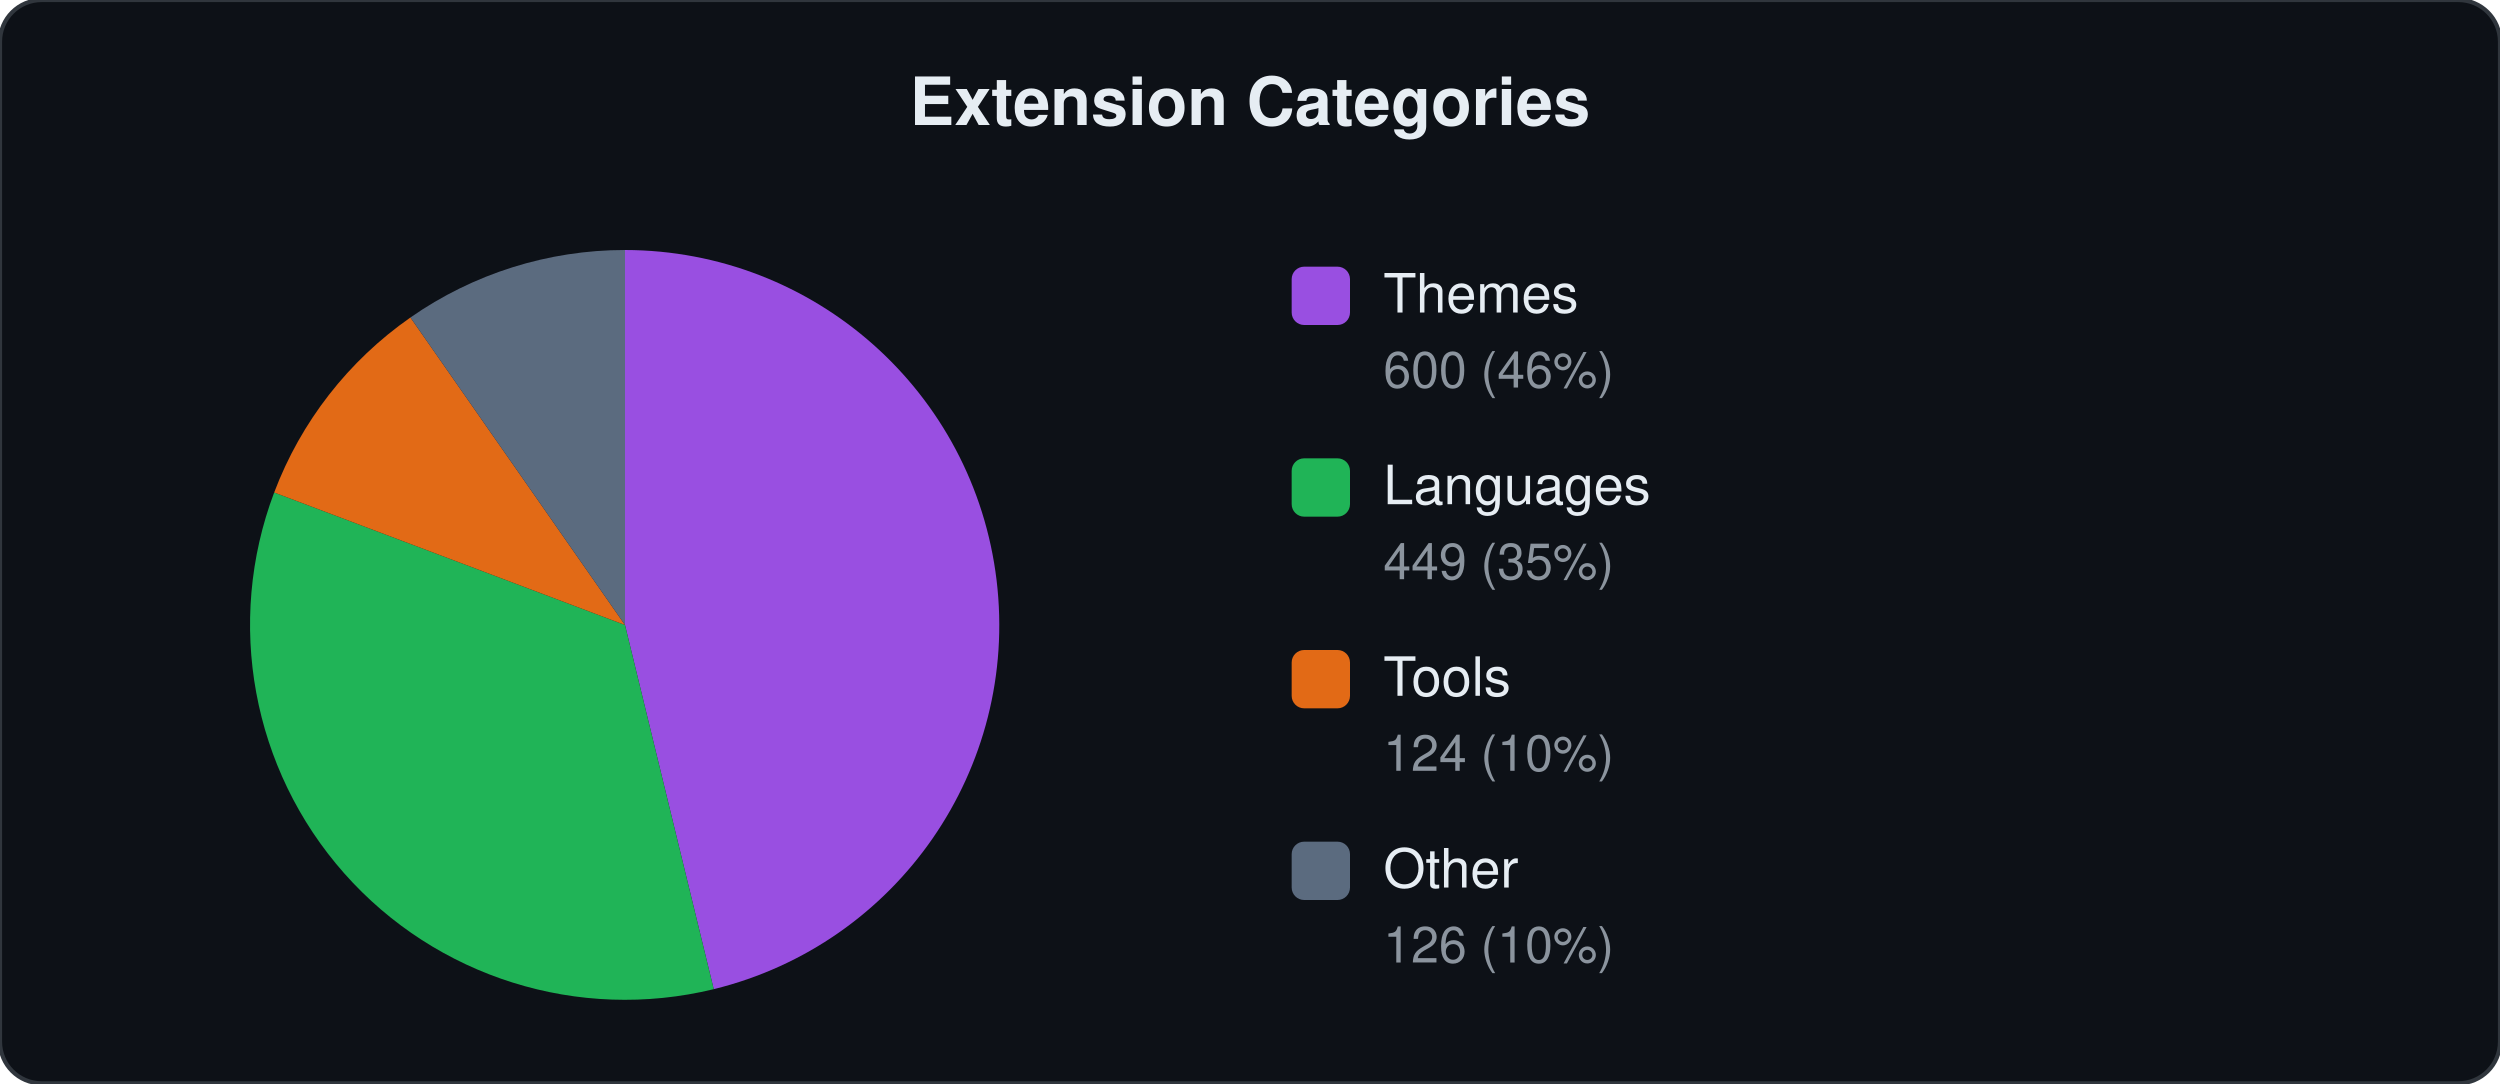
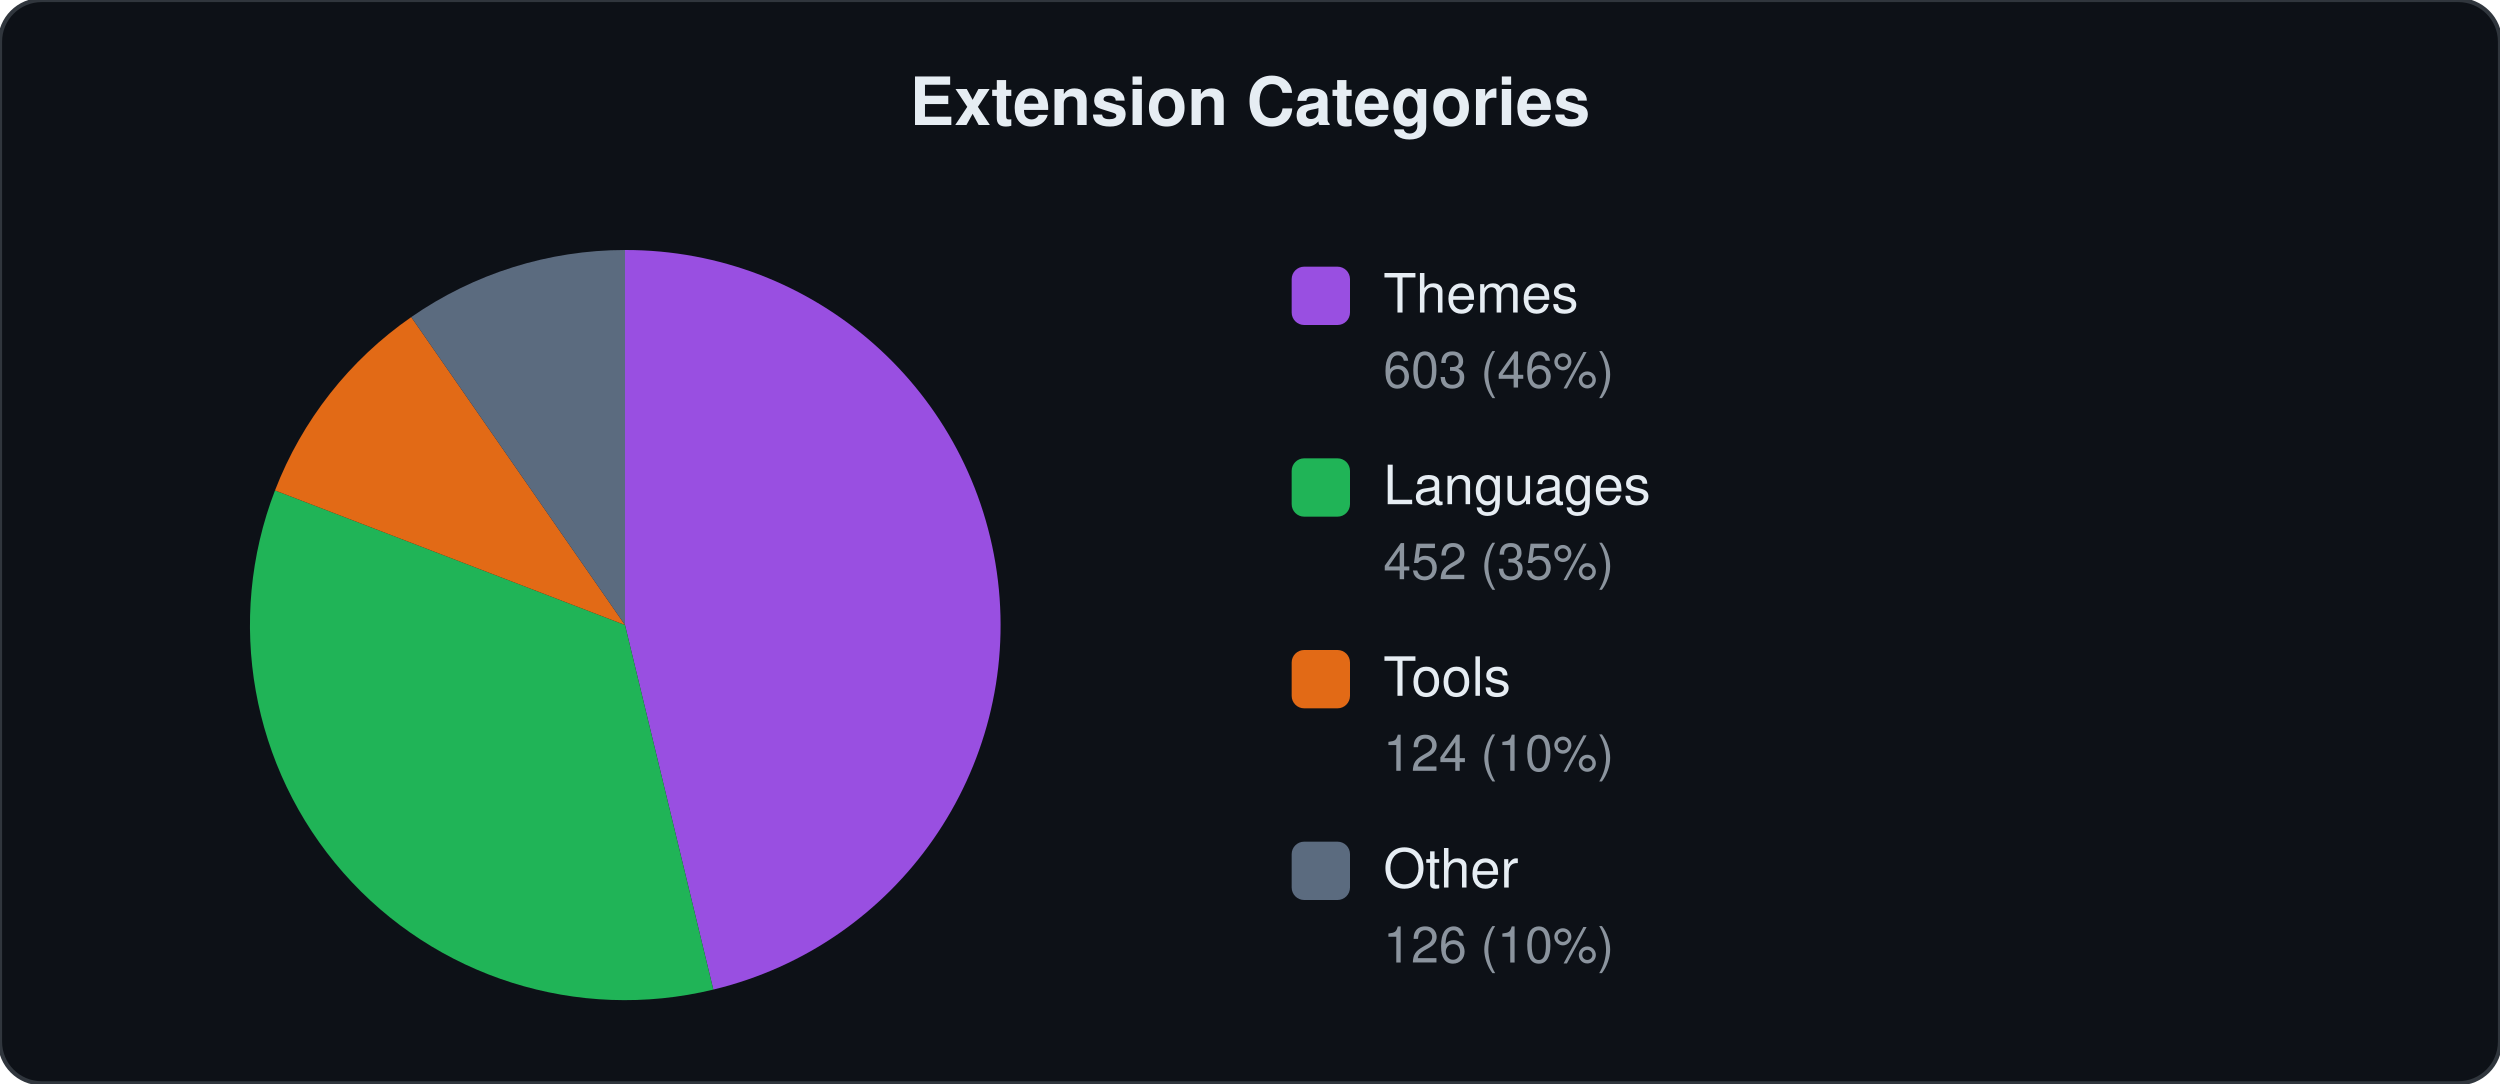
<svg xmlns="http://www.w3.org/2000/svg" viewBox="0 0 600 260" width="600" height="260">
  <style>text{font-family:-apple-system,BlinkMacSystemFont,"Segoe UI",Helvetica,Arial,sans-serif;fill:#e6edf3}.label{font-size:13px}.count{font-size:12px;fill:#8b949e}.title{font-size:16px;font-weight:600}</style>
  <rect width="600" height="260" rx="10" fill="#0d1117" stroke="#30363d" stroke-width="1" />
  <text x="300" y="30" text-anchor="middle" class="title">Extension Categories</text>
-   <path d="M150.0,150.0 L150.0,60.0 A90,90 0 0,1 171.3,237.4 Z" fill="#a855f7" opacity="0.9" />
-   <path d="M150.0,150.0 L171.3,237.4 A90,90 0 0,1 65.8,118.2 Z" fill="#22c55e" opacity="0.9" />
-   <path d="M150.0,150.0 L65.8,118.2 A90,90 0 0,1 98.5,76.2 Z" fill="#f97316" opacity="0.9" />
-   <path d="M150.0,150.0 L98.5,76.2 A90,90 0 0,1 150.0,60.0 Z" fill="#64748b" opacity="0.9" />
+   <path d="M150.0,150.0 L150.0,60.0 A90,90 0 0,1 171.2,237.5 Z" fill="#a855f7" opacity="0.9" />
+   <path d="M150.0,150.0 L171.2,237.5 A90,90 0 0,1 66.0,117.7 Z" fill="#22c55e" opacity="0.9" />
+   <path d="M150.0,150.0 L66.0,117.7 A90,90 0 0,1 98.7,76.1 Z" fill="#f97316" opacity="0.9" />
+   <path d="M150.0,150.0 L98.7,76.1 A90,90 0 0,1 150.0,60.0 Z" fill="#64748b" opacity="0.9" />
  <rect x="310" y="64" width="14" height="14" rx="3" fill="#a855f7" opacity="0.9" />
  <text x="332" y="75" class="label">Themes</text>
-   <text x="332" y="93" class="count">600 (46%)</text>
+   <text x="332" y="93" class="count">603 (46%)</text>
  <rect x="310" y="110" width="14" height="14" rx="3" fill="#22c55e" opacity="0.9" />
  <text x="332" y="121" class="label">Languages</text>
-   <text x="332" y="139" class="count">449 (35%)</text>
+   <text x="332" y="139" class="count">452 (35%)</text>
  <rect x="310" y="156" width="14" height="14" rx="3" fill="#f97316" opacity="0.9" />
  <text x="332" y="167" class="label">Tools</text>
  <text x="332" y="185" class="count">124 (10%)</text>
  <rect x="310" y="202" width="14" height="14" rx="3" fill="#64748b" opacity="0.9" />
  <text x="332" y="213" class="label">Other</text>
  <text x="332" y="231" class="count">126 (10%)</text>
</svg>
